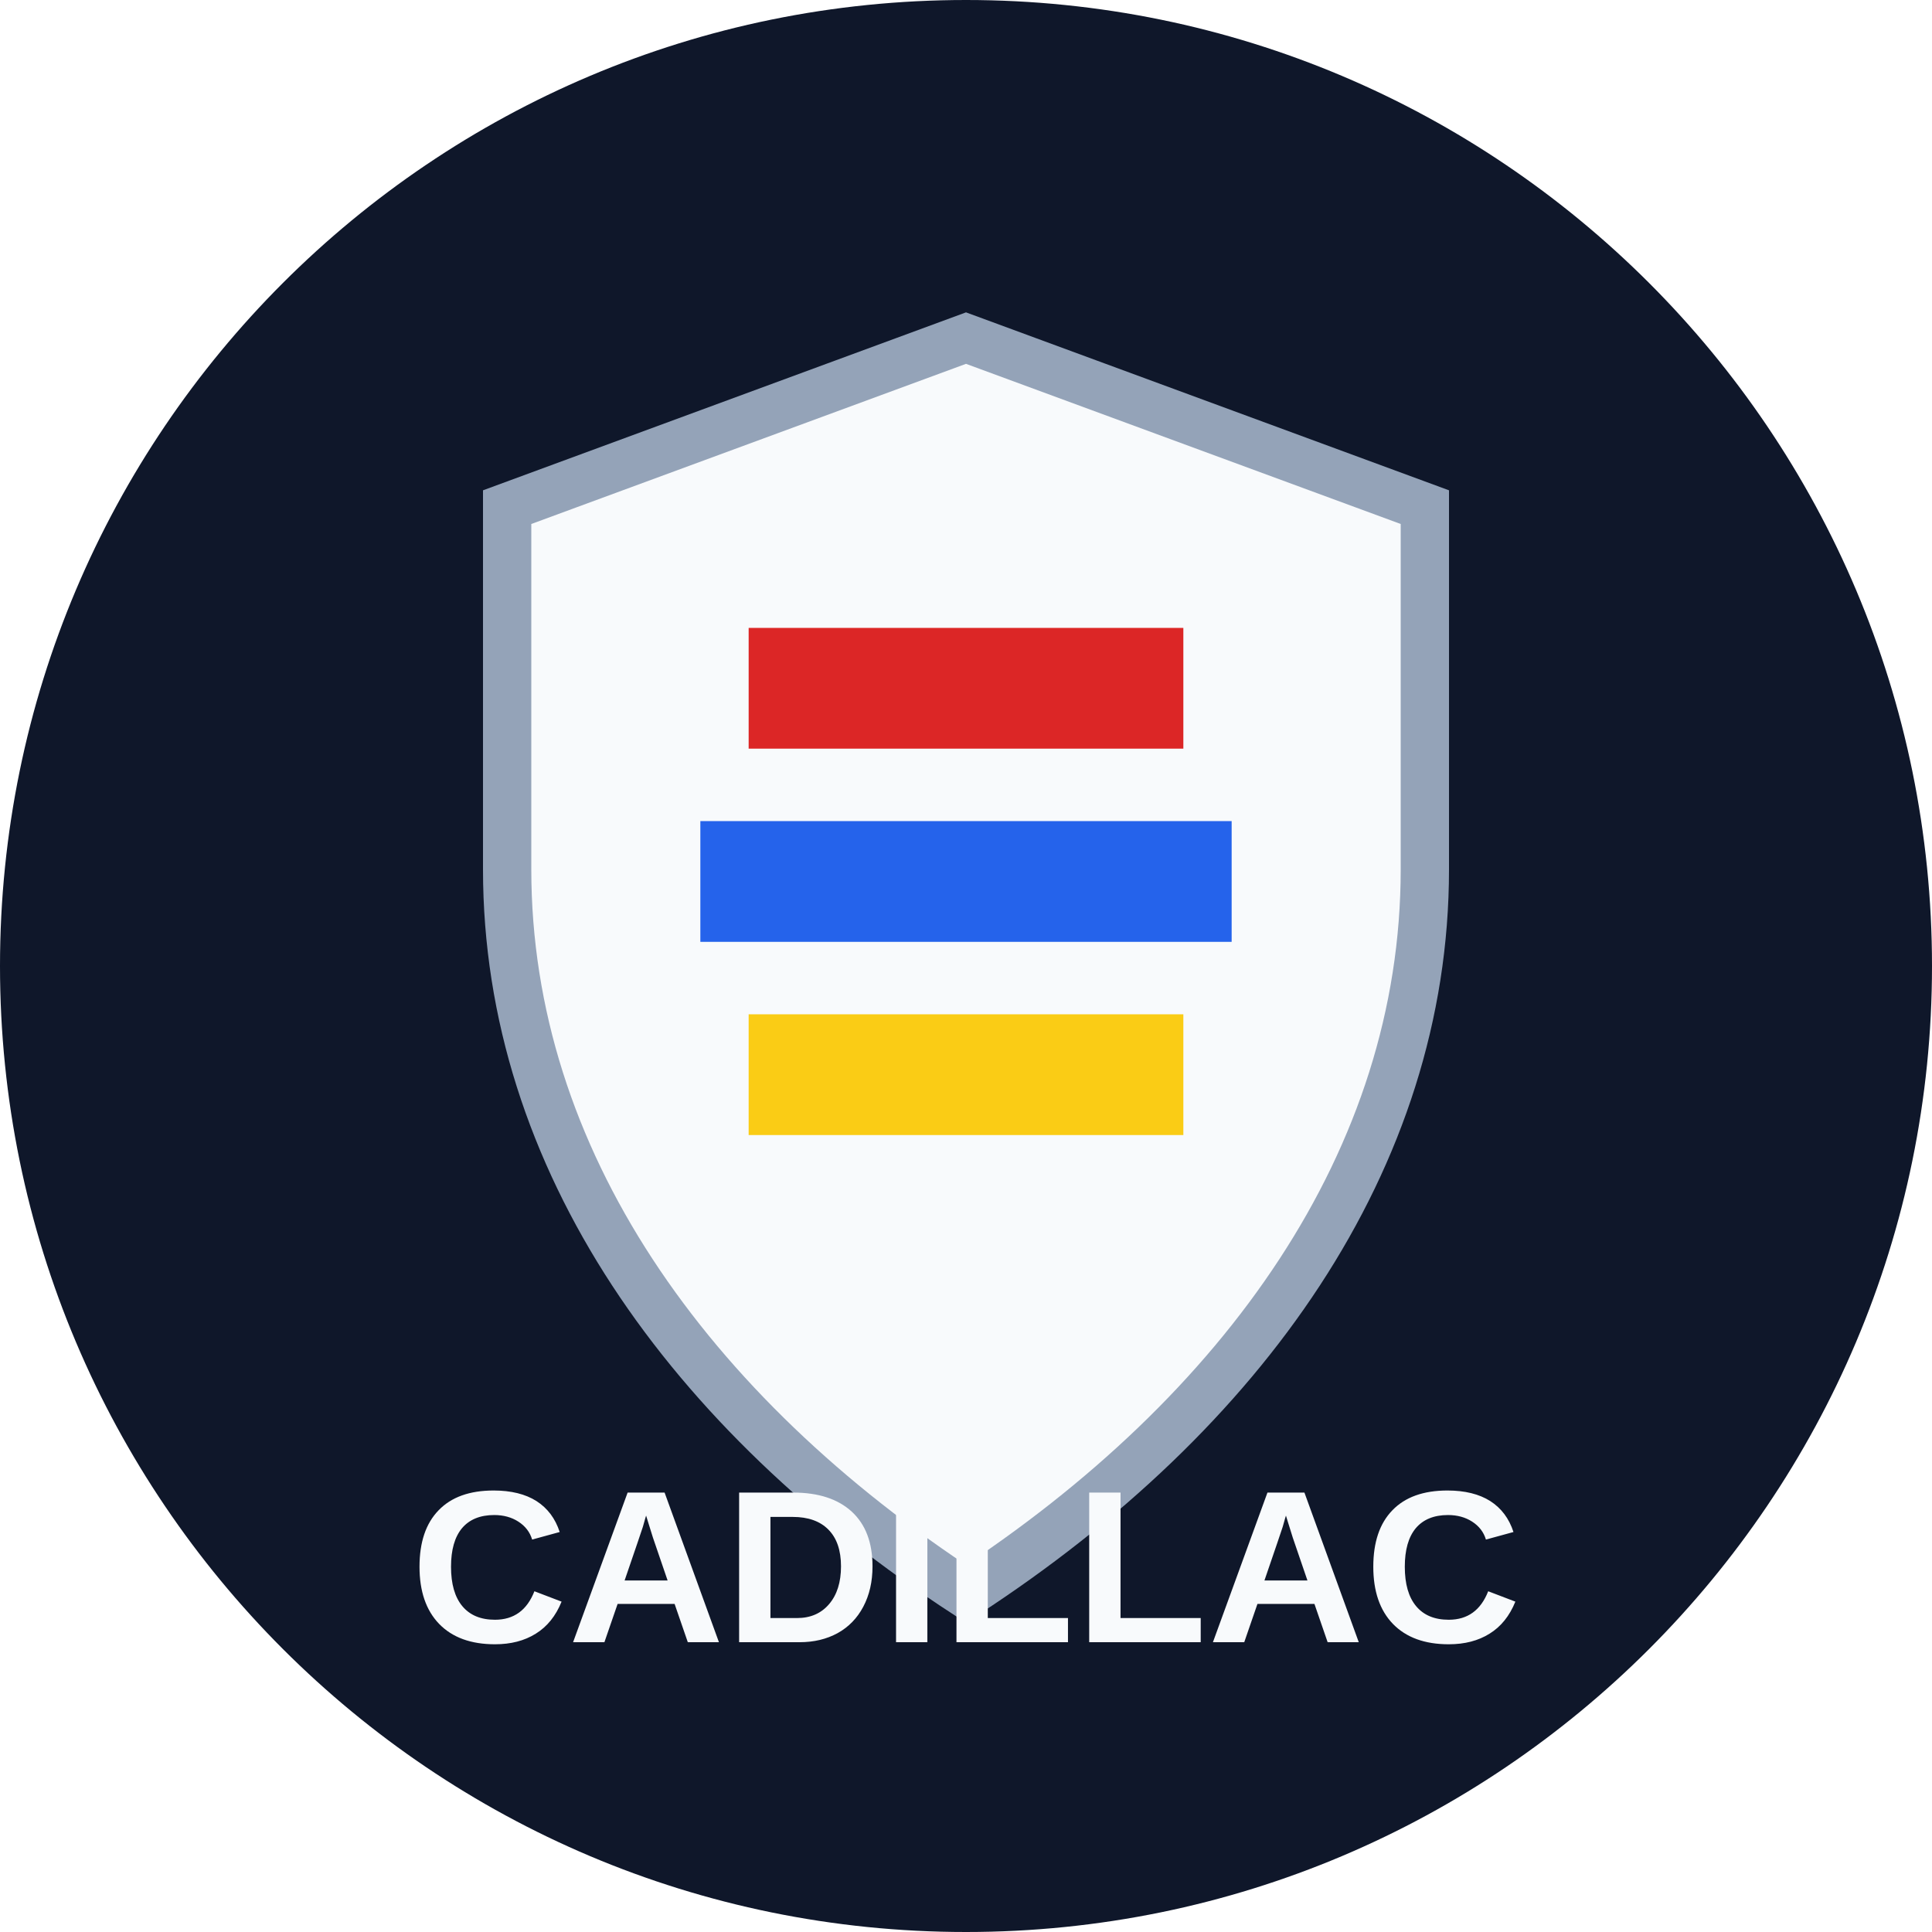
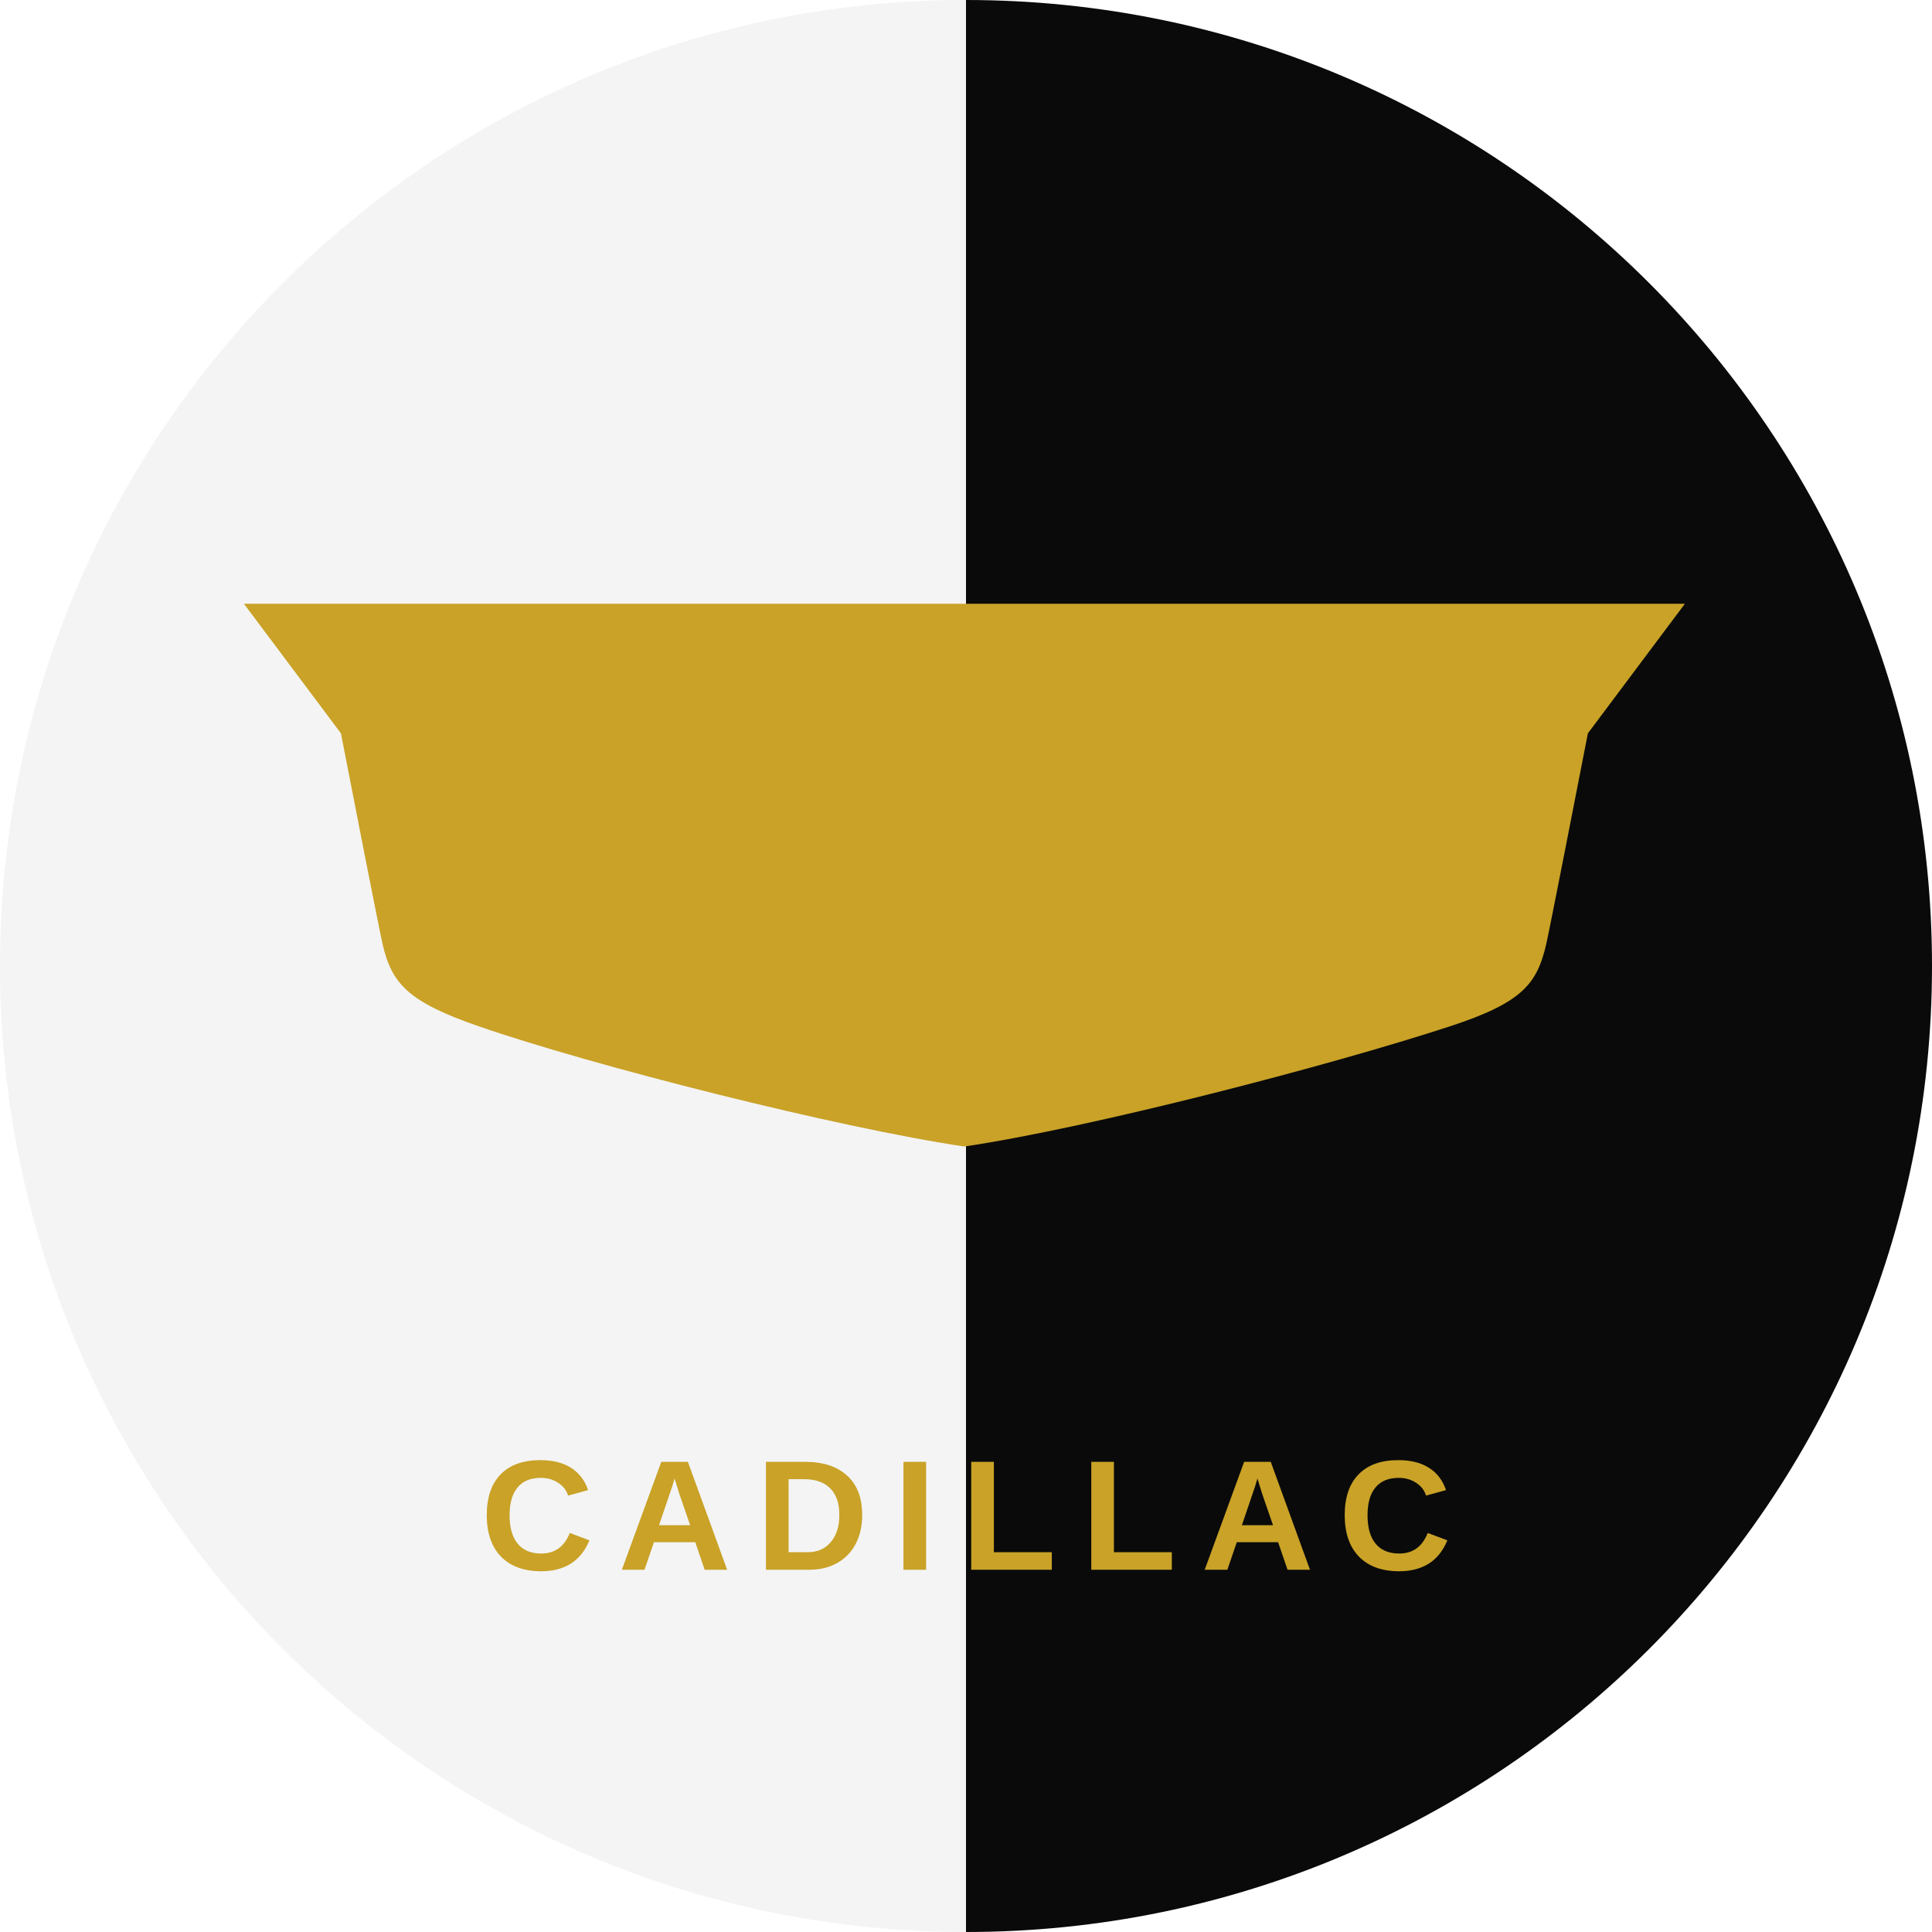
<svg xmlns="http://www.w3.org/2000/svg" viewBox="0 0 160 160" role="img" aria-labelledby="title">
-   <rect width="160" height="160" rx="80" fill="#0f172a" />
-   <path d="M80 28 118 42v30c0 24-15 45-38 60C57 117 42 96 42 72V42Z" fill="#f8fafc" stroke="#94a3b8" stroke-width="4" />
-   <path d="M62 52h36v10H62Z" fill="#dc2626" />
-   <path d="M58 68h44v10H58Z" fill="#2563eb" />
-   <path d="M62 84h36v10H62Z" fill="#facc15" />
-   <text x="80" y="136" text-anchor="middle" font-family="Arial, sans-serif" font-size="18" font-weight="700" fill="#f8fafc">CADILLAC</text>
+   <defs>
+     <linearGradient id="cadSplit" x1="0" y1="0" x2="1" y2="0">
+       <stop offset="0%" stop-color="#f4f4f5" />
+       <stop offset="50%" stop-color="#f4f4f5" />
+       <stop offset="50%" stop-color="#0a0a0a" />
+       <stop offset="100%" stop-color="#0a0a0a" />
+     </linearGradient>
+   </defs>
+   <circle cx="80" cy="80" r="80" fill="url(#cadSplit)" />
+   <g transform="translate(20.2 50) scale(5.05)">
+     <path d="M23.631 0L22.04 2.125C21.865 3.027 21.41 5.351 21.358 5.577C21.208 6.228 20.973 6.538 19.787 6.927C17.802 7.578 13.879 8.595 11.814 8.901C9.75 8.595 5.722 7.578 3.844 6.927C2.687 6.526 2.423 6.228 2.273 5.577C2.221 5.352 1.765 3.027 1.591 2.125L0 0H23.631Z" fill="#c9a227" />
+   </g>
+   <text x="80" y="130" text-anchor="middle" font-family="Arial, Helvetica, sans-serif" font-size="13" font-weight="700" letter-spacing="2" fill="#c9a227">CADILLAC</text>
</svg>
